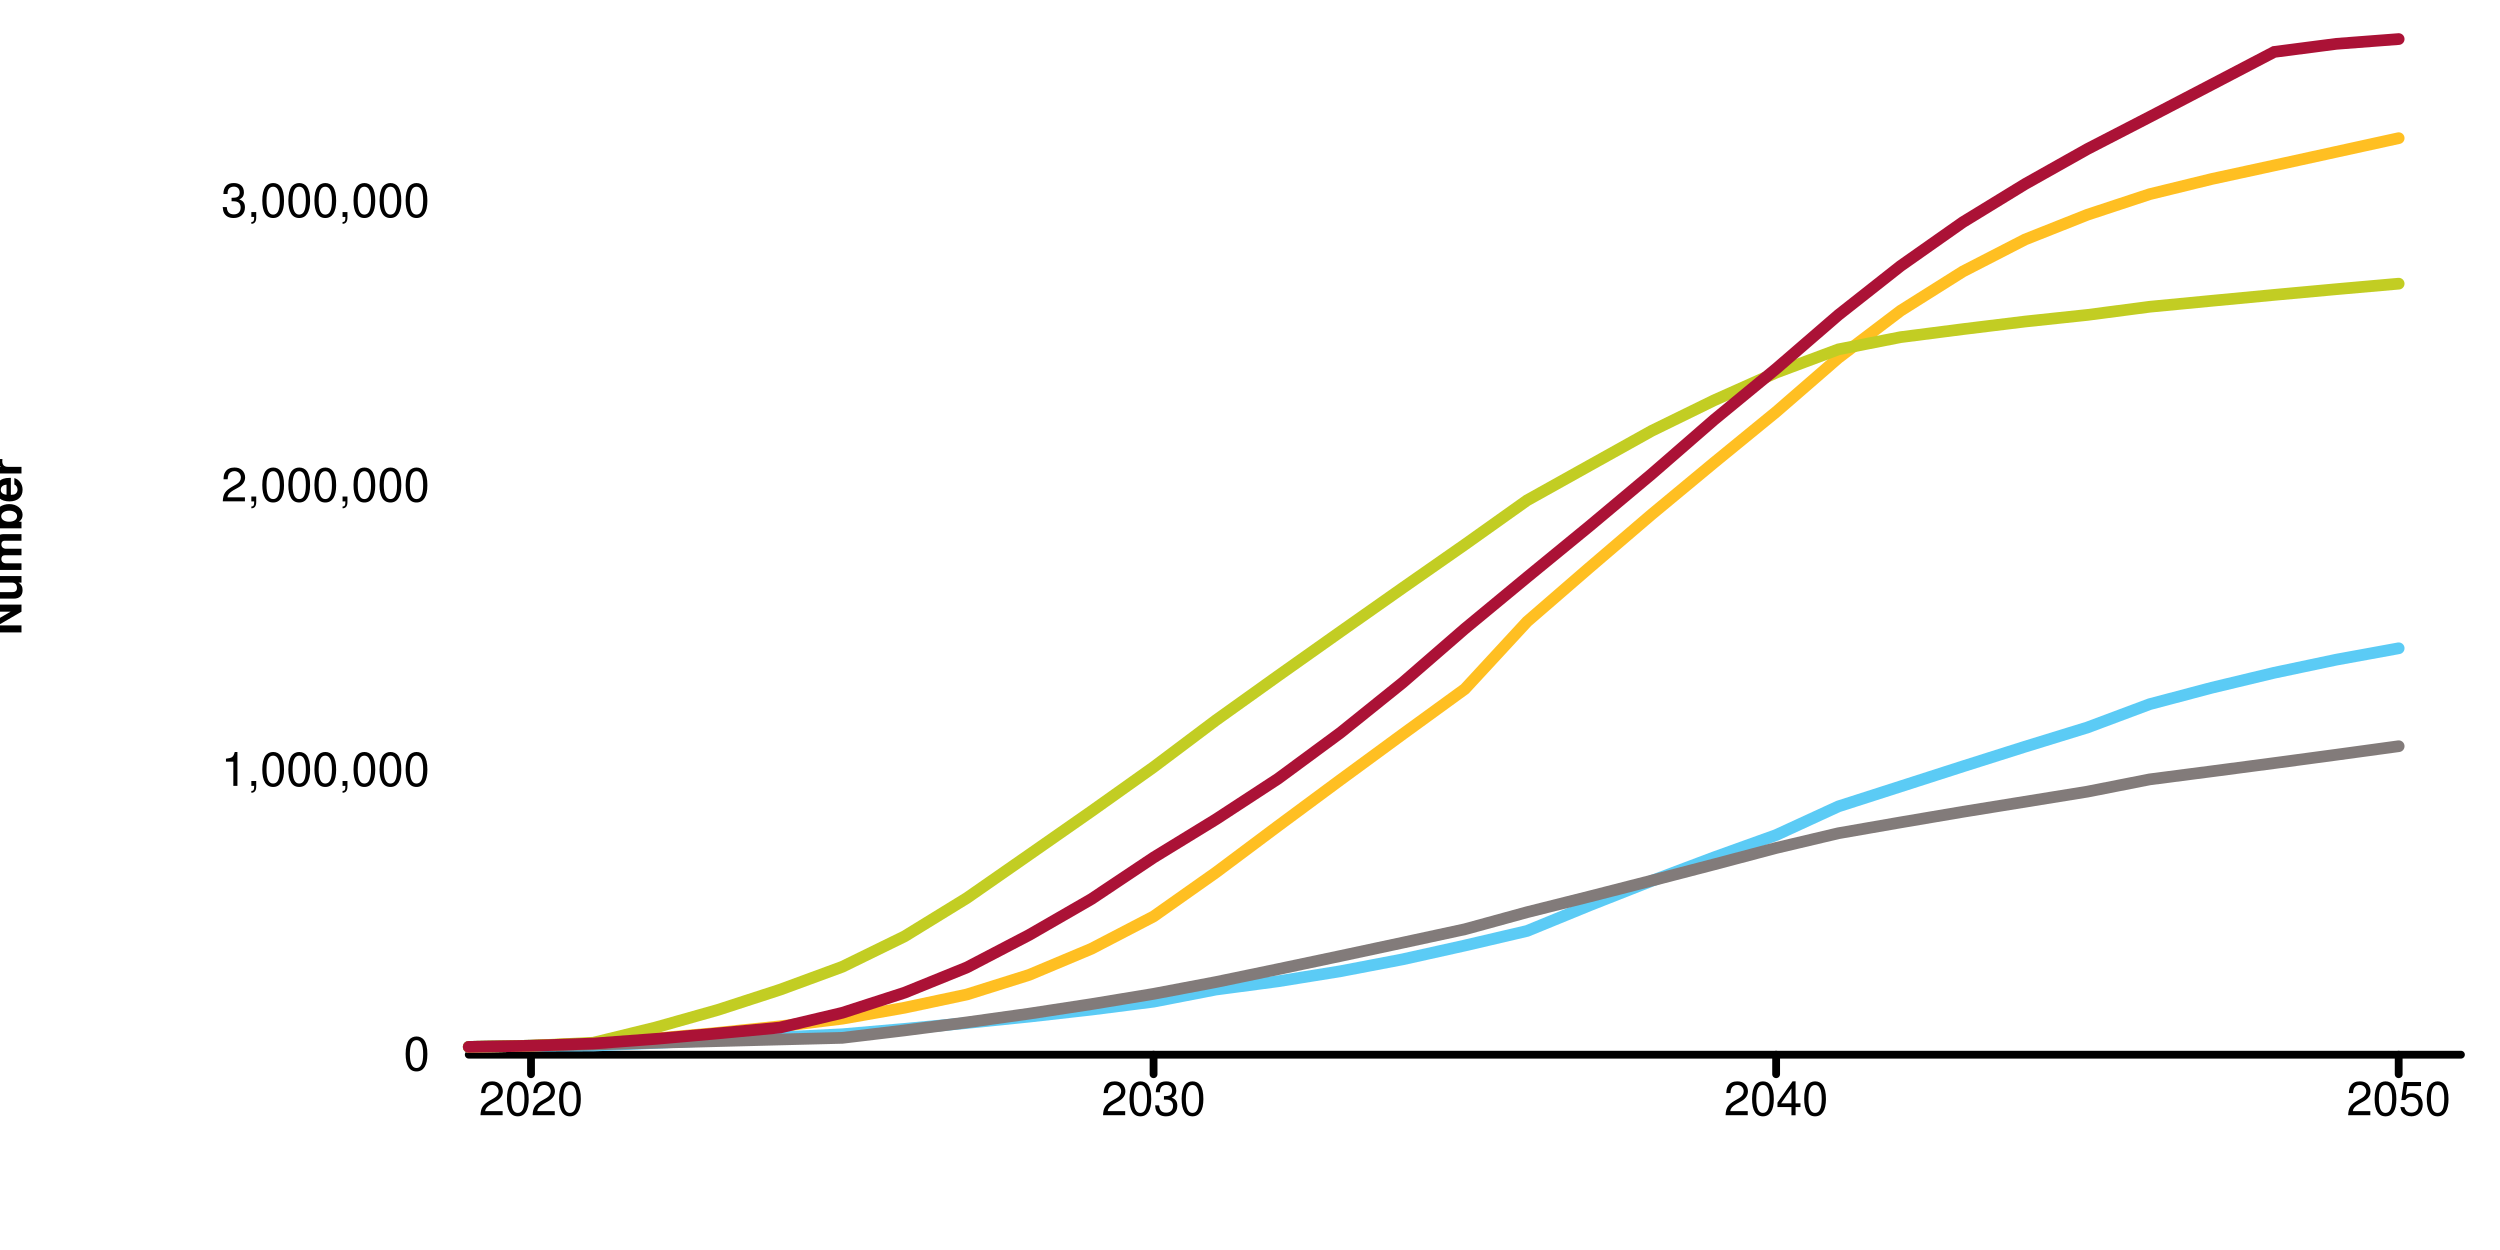
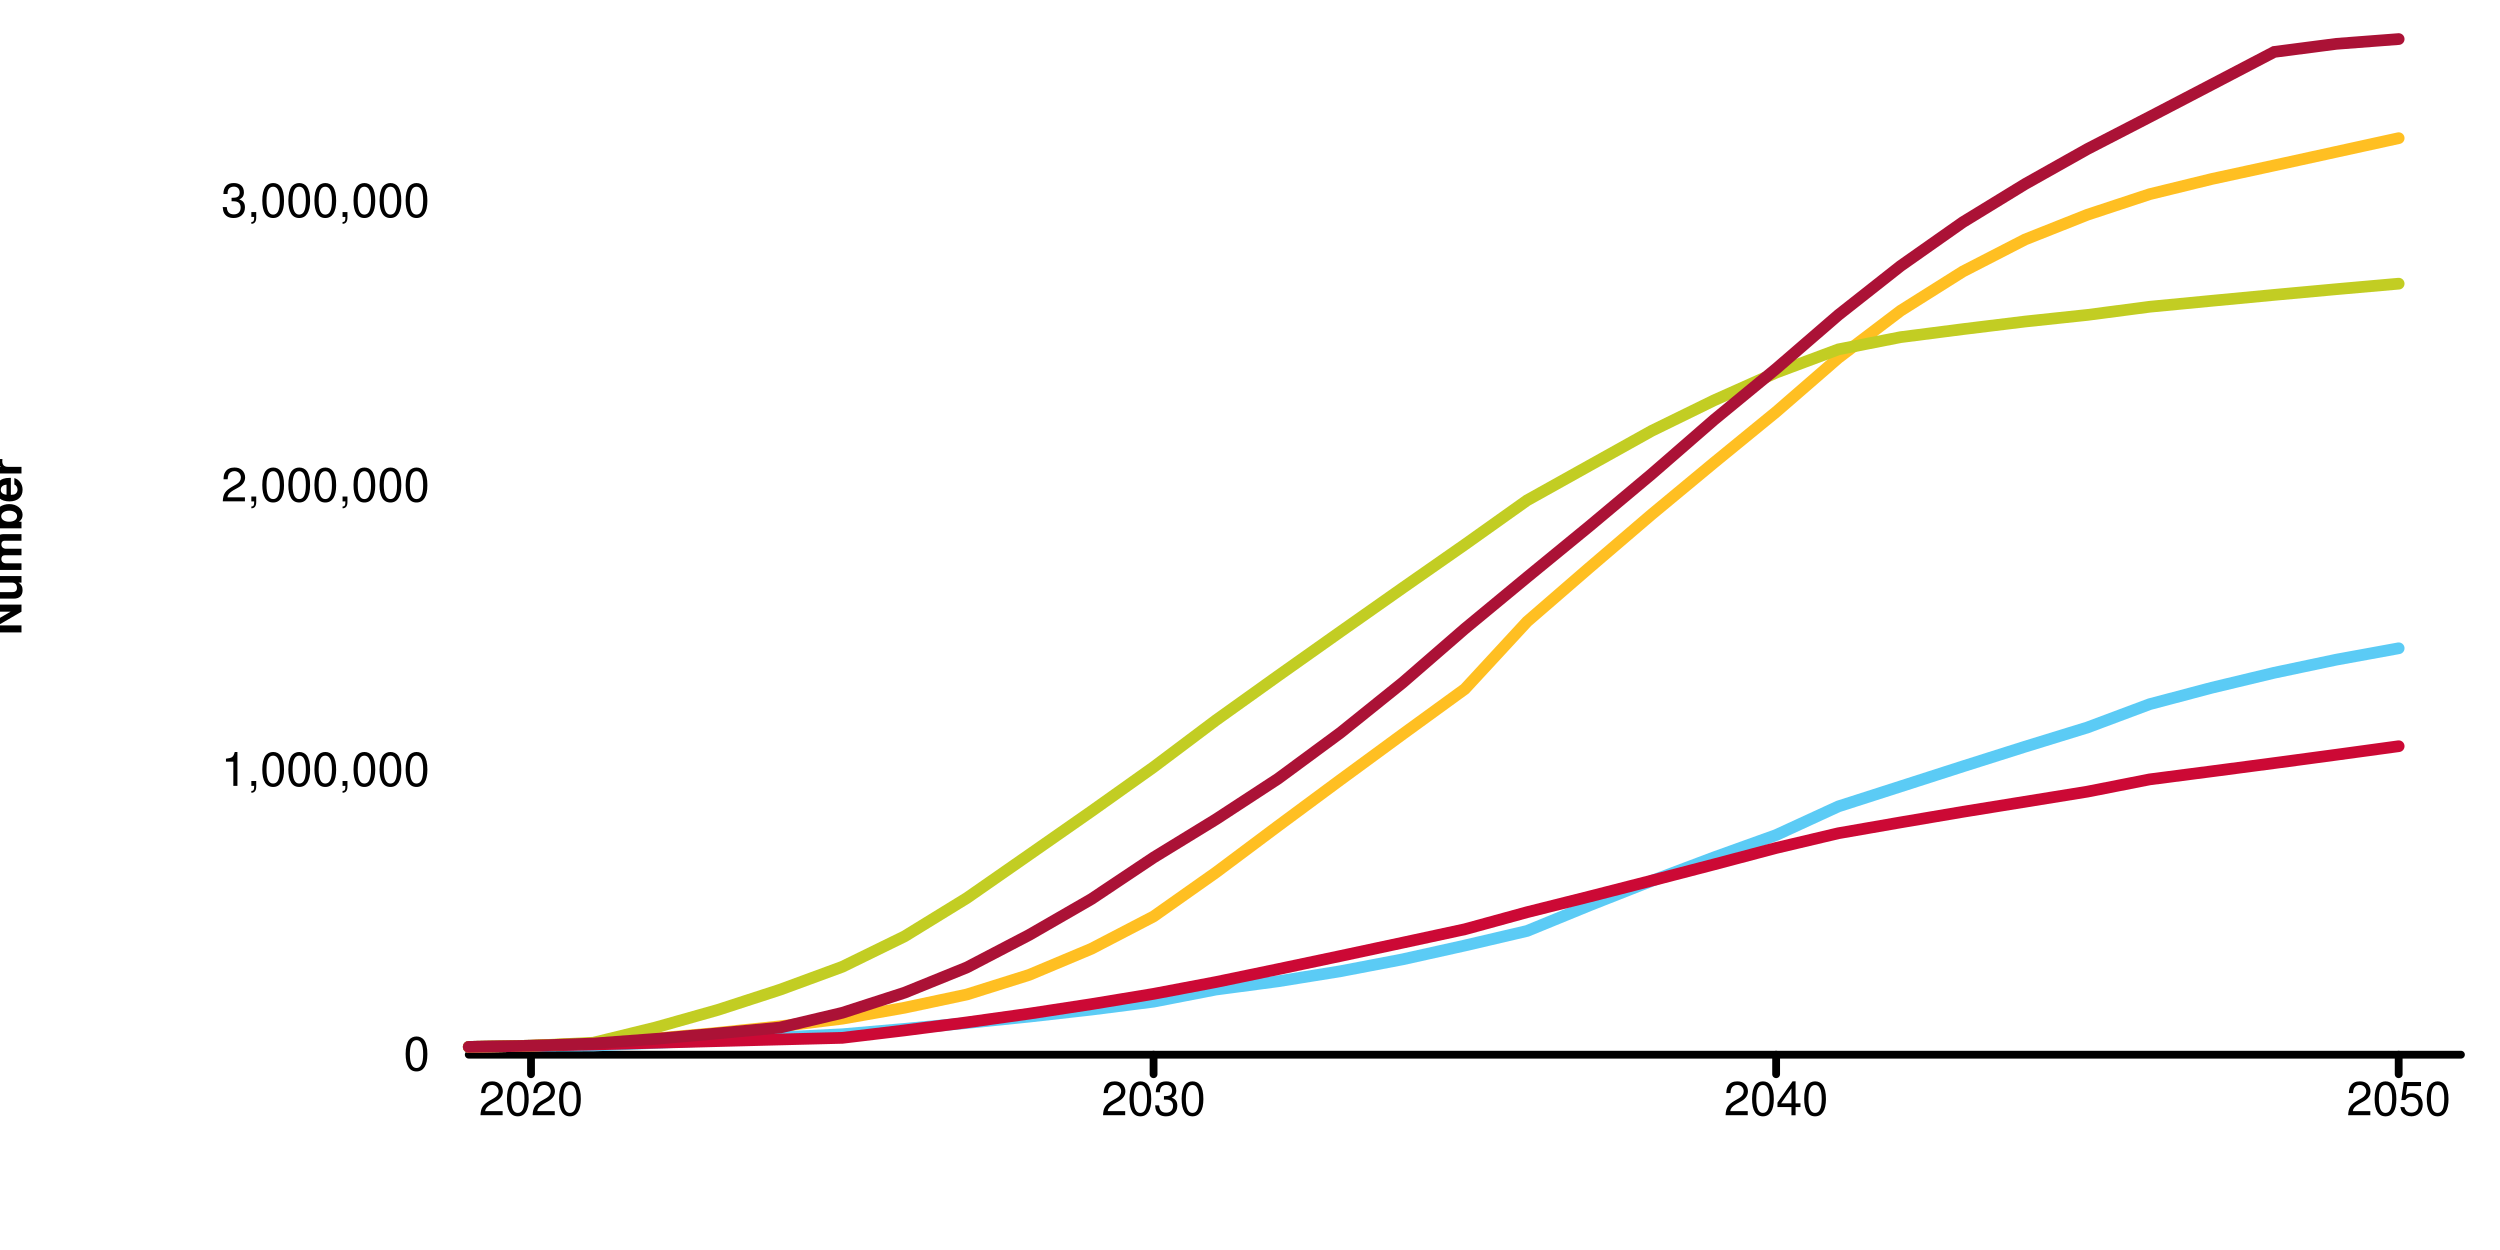
<svg xmlns="http://www.w3.org/2000/svg" width="640" height="320" viewBox="0 0 640 320" style="overflow:display" preserveAspectRatio="xMinYMin meet" overflow="visible">
  <defs>
    <style>
	.data-series path.line { fill-opacity: 0; }
	.data-series path.line.dotted { stroke-dasharray: 12 20 }
	.data-series circle { display: none; }
	.data-series:hover path.line, .data-series.on path.line { stroke-width: 5; }
	.data-series:hover circle, .data-series.on circle { display: inline; }
	.data-series circle:hover, .data-series circle.on { r: 6px!important; fill: black; }
	.grid { font-family: "Helvetica Neue",Helvetica,Arial,"Lucida Grande",sans-serif; }
	.grid line { stroke: rgb(0,0,0); stroke-width: 2; stroke-linecap: round; }
	.grid.grid-x text { text-anchor: middle; dominant-baseline: hanging; transform: translateY(10px); }
	.grid.grid-y text { text-anchor: end; dominant-baseline: middle; transform: translateX(-10px); }
	</style>
  </defs>
  <g class="grid grid-y">
    <line x1="120" y1="270" x2="630" y2="270" data-left="120" />
    <text x="120" y="270" text-anchor="end">0</text>
    <text x="120" y="197.175" text-anchor="end">1,000,000</text>
    <text x="120" y="124.35" text-anchor="end">2,000,000</text>
    <text x="120" y="51.525" text-anchor="end">3,000,000</text>
    <text style="text-anchor:middle;dominant-baseline:hanging;font-weight:bold;transform: translateY(140px) rotate(-90deg);">Number</text>
  </g>
  <g class="grid grid-x">
    <line class="tick" x1="135.938" y1="270" x2="135.938" y2="275" />
    <text x="135.938" y="270" text-anchor="middle">2020</text>
    <line class="tick" x1="295.312" y1="270" x2="295.312" y2="275" />
    <text x="295.312" y="270" text-anchor="middle">2030</text>
    <line class="tick" x1="454.688" y1="270" x2="454.688" y2="275" />
    <text x="454.688" y="270" text-anchor="middle">2040</text>
    <line class="tick" x1="614.062" y1="270" x2="614.062" y2="275" />
    <text x="614.062" y="270" text-anchor="middle">2050</text>
    <text style="text-anchor:middle;dominant-baseline:hanging;font-weight:bold;transform: translateY(140px) rotate(-90deg);" />
  </g>
  <g data-scenario="consumer-transformation" class="data-series">
    <path d="M 120.00,268.00L 135.94,267.70L 151.88,267.12L 167.81,265.84L 183.75,264.40L 199.69,262.73L 215.62,260.79L 231.56,257.98L 247.50,254.59L 263.44,249.58L 279.38,242.89L 295.31,234.61L 311.25,223.37L 327.19,211.45L 343.12,199.66L 359.06,187.97L 375.00,176.39L 390.94,159.13L 406.88,145.33L 422.81,131.70L 438.75,118.48L 454.69,105.45L 470.62,91.63L 486.56,79.54L 502.50,69.50L 518.44,61.30L 534.38,54.97L 550.31,49.71L 566.25,45.81L 582.19,42.35L 598.12,38.86L 614.06,35.37" id="Consumer transformation" class="line" stroke="#FFBF22" stroke-width="3" stroke-linecap="round" />
    <circle cx="120.00" cy="268.00" data-y="27449" data-x="2019" r="4" fill="#FFBF22" />
    <circle cx="135.94" cy="267.70" data-y="31599" data-x="2020" r="4" fill="#FFBF22" />
    <circle cx="151.88" cy="267.12" data-y="39576" data-x="2021" r="4" fill="#FFBF22" />
    <circle cx="167.81" cy="265.84" data-y="57167" data-x="2022" r="4" fill="#FFBF22" />
    <circle cx="183.75" cy="264.40" data-y="76848" data-x="2023" r="4" fill="#FFBF22" />
    <circle cx="199.69" cy="262.73" data-y="99830" data-x="2024" r="4" fill="#FFBF22" />
    <circle cx="215.62" cy="260.79" data-y="126506" data-x="2025" r="4" fill="#FFBF22" />
    <circle cx="231.56" cy="257.98" data-y="165108" data-x="2026" r="4" fill="#FFBF22" />
    <circle cx="247.50" cy="254.59" data-y="211571" data-x="2027" r="4" fill="#FFBF22" />
    <circle cx="263.44" cy="249.58" data-y="280407" data-x="2028" r="4" fill="#FFBF22" />
    <circle cx="279.38" cy="242.89" data-y="372312" data-x="2029" r="4" fill="#FFBF22" />
    <circle cx="295.31" cy="234.61" data-y="485977" data-x="2030" r="4" fill="#FFBF22" />
    <circle cx="311.25" cy="223.37" data-y="640256" data-x="2031" r="4" fill="#FFBF22" />
    <circle cx="327.19" cy="211.45" data-y="803924" data-x="2032" r="4" fill="#FFBF22" />
    <circle cx="343.12" cy="199.66" data-y="965899" data-x="2033" r="4" fill="#FFBF22" />
    <circle cx="359.06" cy="187.97" data-y="1126358" data-x="2034" r="4" fill="#FFBF22" />
    <circle cx="375.00" cy="176.39" data-y="1285374" data-x="2035" r="4" fill="#FFBF22" />
    <circle cx="390.94" cy="159.13" data-y="1522389" data-x="2036" r="4" fill="#FFBF22" />
    <circle cx="406.88" cy="145.33" data-y="1711931" data-x="2037" r="4" fill="#FFBF22" />
    <circle cx="422.81" cy="131.70" data-y="1899050" data-x="2038" r="4" fill="#FFBF22" />
    <circle cx="438.75" cy="118.48" data-y="2080647" data-x="2039" r="4" fill="#FFBF22" />
    <circle cx="454.69" cy="105.45" data-y="2259490" data-x="2040" r="4" fill="#FFBF22" />
    <circle cx="470.62" cy="91.63" data-y="2449329" data-x="2041" r="4" fill="#FFBF22" />
    <circle cx="486.56" cy="79.54" data-y="2615328" data-x="2042" r="4" fill="#FFBF22" />
    <circle cx="502.50" cy="69.50" data-y="2753218" data-x="2043" r="4" fill="#FFBF22" />
    <circle cx="518.44" cy="61.30" data-y="2865708" data-x="2044" r="4" fill="#FFBF22" />
    <circle cx="534.38" cy="54.97" data-y="2952648" data-x="2045" r="4" fill="#FFBF22" />
    <circle cx="550.31" cy="49.71" data-y="3024864" data-x="2046" r="4" fill="#FFBF22" />
    <circle cx="566.25" cy="45.81" data-y="3078413" data-x="2047" r="4" fill="#FFBF22" />
    <circle cx="582.19" cy="42.35" data-y="3125971" data-x="2048" r="4" fill="#FFBF22" />
    <circle cx="598.12" cy="38.86" data-y="3173913" data-x="2049" r="4" fill="#FFBF22" />
    <circle cx="614.06" cy="35.37" data-y="3221876" data-x="2050" r="4" fill="#FFBF22" />
  </g>
  <g data-scenario="system-transformation" class="data-series">
    <path d="M 120.00,268.00L 135.94,267.70L 151.88,267.66L 167.81,266.98L 183.75,266.28L 199.69,265.55L 215.62,264.77L 231.56,263.39L 247.50,261.88L 263.44,260.26L 279.38,258.46L 295.31,256.43L 311.25,253.33L 327.19,251.21L 343.12,248.64L 359.06,245.59L 375.00,242.05L 390.94,238.32L 406.88,231.79L 422.81,225.51L 438.75,219.50L 454.69,213.77L 470.62,206.44L 486.56,201.32L 502.50,196.19L 518.44,191.14L 534.38,186.23L 550.31,180.27L 566.25,176.05L 582.19,172.23L 598.12,168.87L 614.06,165.96" id="System transformation" class="line" stroke="#5BCBF5" stroke-width="3" stroke-linecap="round" />
    <circle cx="120.00" cy="268.00" data-y="27449" data-x="2019" r="4" fill="#5BCBF5" />
    <circle cx="135.94" cy="267.70" data-y="31599" data-x="2020" r="4" fill="#5BCBF5" />
    <circle cx="151.88" cy="267.66" data-y="32108" data-x="2021" r="4" fill="#5BCBF5" />
    <circle cx="167.81" cy="266.98" data-y="41501" data-x="2022" r="4" fill="#5BCBF5" />
    <circle cx="183.75" cy="266.28" data-y="51015" data-x="2023" r="4" fill="#5BCBF5" />
    <circle cx="199.69" cy="265.55" data-y="61124" data-x="2024" r="4" fill="#5BCBF5" />
    <circle cx="215.62" cy="264.77" data-y="71764" data-x="2025" r="4" fill="#5BCBF5" />
    <circle cx="231.56" cy="263.39" data-y="90798" data-x="2026" r="4" fill="#5BCBF5" />
    <circle cx="247.50" cy="261.88" data-y="111449" data-x="2027" r="4" fill="#5BCBF5" />
    <circle cx="263.44" cy="260.26" data-y="133758" data-x="2028" r="4" fill="#5BCBF5" />
    <circle cx="279.38" cy="258.46" data-y="158451" data-x="2029" r="4" fill="#5BCBF5" />
    <circle cx="295.31" cy="256.43" data-y="186343" data-x="2030" r="4" fill="#5BCBF5" />
    <circle cx="311.25" cy="253.33" data-y="228912" data-x="2031" r="4" fill="#5BCBF5" />
    <circle cx="327.19" cy="251.21" data-y="258032" data-x="2032" r="4" fill="#5BCBF5" />
    <circle cx="343.12" cy="248.64" data-y="293321" data-x="2033" r="4" fill="#5BCBF5" />
    <circle cx="359.06" cy="245.59" data-y="335191" data-x="2034" r="4" fill="#5BCBF5" />
    <circle cx="375.00" cy="242.05" data-y="383763" data-x="2035" r="4" fill="#5BCBF5" />
    <circle cx="390.94" cy="238.32" data-y="434981" data-x="2036" r="4" fill="#5BCBF5" />
    <circle cx="406.88" cy="231.79" data-y="524619" data-x="2037" r="4" fill="#5BCBF5" />
    <circle cx="422.81" cy="225.51" data-y="610922" data-x="2038" r="4" fill="#5BCBF5" />
    <circle cx="438.75" cy="219.50" data-y="693458" data-x="2039" r="4" fill="#5BCBF5" />
    <circle cx="454.69" cy="213.77" data-y="772118" data-x="2040" r="4" fill="#5BCBF5" />
    <circle cx="470.62" cy="206.44" data-y="872709" data-x="2041" r="4" fill="#5BCBF5" />
    <circle cx="486.56" cy="201.32" data-y="943114" data-x="2042" r="4" fill="#5BCBF5" />
    <circle cx="502.50" cy="196.19" data-y="1013535" data-x="2043" r="4" fill="#5BCBF5" />
    <circle cx="518.44" cy="191.14" data-y="1082875" data-x="2044" r="4" fill="#5BCBF5" />
    <circle cx="534.38" cy="186.23" data-y="1150242" data-x="2045" r="4" fill="#5BCBF5" />
    <circle cx="550.31" cy="180.27" data-y="1232143" data-x="2046" r="4" fill="#5BCBF5" />
    <circle cx="566.25" cy="176.05" data-y="1290057" data-x="2047" r="4" fill="#5BCBF5" />
    <circle cx="582.19" cy="172.23" data-y="1342472" data-x="2048" r="4" fill="#5BCBF5" />
    <circle cx="598.12" cy="168.87" data-y="1388667" data-x="2049" r="4" fill="#5BCBF5" />
    <circle cx="614.06" cy="165.96" data-y="1428566" data-x="2050" r="4" fill="#5BCBF5" />
  </g>
  <g data-scenario="steady-progression" class="data-series">
-     <path d="M 120.00,268.00L 135.94,267.70L 151.88,267.38L 167.81,266.95L 183.75,266.52L 199.69,266.10L 215.62,265.69L 231.56,263.78L 247.50,261.73L 263.44,259.50L 279.38,257.06L 295.31,254.43L 311.25,251.41L 327.19,248.10L 343.12,244.74L 359.06,241.33L 375.00,237.89L 390.94,233.52L 406.88,229.52L 422.81,225.44L 438.75,221.30L 454.69,217.08L 470.62,213.31L 486.56,210.53L 502.50,207.82L 518.44,205.24L 534.38,202.66L 550.31,199.52L 566.25,197.45L 582.19,195.35L 598.12,193.21L 614.06,191.03" id="Steady progression" class="line" stroke="#827B7A" stroke-width="3" stroke-linecap="round" />
-     <circle cx="120.00" cy="268.00" data-y="27449" data-x="2019" r="4" fill="#827B7A" />
-     <circle cx="135.94" cy="267.70" data-y="31599" data-x="2020" r="4" fill="#827B7A" />
-     <circle cx="151.88" cy="267.38" data-y="35997" data-x="2021" r="4" fill="#827B7A" />
-     <circle cx="167.81" cy="266.95" data-y="41895" data-x="2022" r="4" fill="#827B7A" />
-     <circle cx="183.75" cy="266.52" data-y="47737" data-x="2023" r="4" fill="#827B7A" />
-     <circle cx="199.69" cy="266.10" data-y="53507" data-x="2024" r="4" fill="#827B7A" />
-     <circle cx="215.62" cy="265.69" data-y="59238" data-x="2025" r="4" fill="#827B7A" />
-     <circle cx="231.56" cy="263.78" data-y="85365" data-x="2026" r="4" fill="#827B7A" />
-     <circle cx="247.50" cy="261.73" data-y="113540" data-x="2027" r="4" fill="#827B7A" />
-     <circle cx="263.44" cy="259.50" data-y="144233" data-x="2028" r="4" fill="#827B7A" />
-     <circle cx="279.38" cy="257.06" data-y="177738" data-x="2029" r="4" fill="#827B7A" />
-     <circle cx="295.31" cy="254.43" data-y="213754" data-x="2030" r="4" fill="#827B7A" />
-     <circle cx="311.25" cy="251.41" data-y="255220" data-x="2031" r="4" fill="#827B7A" />
-     <circle cx="327.19" cy="248.10" data-y="300788" data-x="2032" r="4" fill="#827B7A" />
-     <circle cx="343.12" cy="244.74" data-y="346890" data-x="2033" r="4" fill="#827B7A" />
-     <circle cx="359.06" cy="241.33" data-y="393619" data-x="2034" r="4" fill="#827B7A" />
-     <circle cx="375.00" cy="237.89" data-y="440887" data-x="2035" r="4" fill="#827B7A" />
-     <circle cx="390.94" cy="233.52" data-y="500869" data-x="2036" r="4" fill="#827B7A" />
-     <circle cx="406.88" cy="229.52" data-y="555860" data-x="2037" r="4" fill="#827B7A" />
-     <circle cx="422.81" cy="225.44" data-y="611853" data-x="2038" r="4" fill="#827B7A" />
-     <circle cx="438.75" cy="221.30" data-y="668731" data-x="2039" r="4" fill="#827B7A" />
-     <circle cx="454.69" cy="217.08" data-y="726622" data-x="2040" r="4" fill="#827B7A" />
-     <circle cx="470.62" cy="213.31" data-y="778405" data-x="2041" r="4" fill="#827B7A" />
-     <circle cx="486.56" cy="210.53" data-y="816565" data-x="2042" r="4" fill="#827B7A" />
-     <circle cx="502.50" cy="207.82" data-y="853767" data-x="2043" r="4" fill="#827B7A" />
-     <circle cx="518.44" cy="205.24" data-y="889259" data-x="2044" r="4" fill="#827B7A" />
-     <circle cx="534.38" cy="202.66" data-y="924733" data-x="2045" r="4" fill="#827B7A" />
-     <circle cx="550.31" cy="199.52" data-y="967839" data-x="2046" r="4" fill="#827B7A" />
-     <circle cx="566.25" cy="197.45" data-y="996226" data-x="2047" r="4" fill="#827B7A" />
-     <circle cx="582.19" cy="195.35" data-y="1025106" data-x="2048" r="4" fill="#827B7A" />
-     <circle cx="598.12" cy="193.21" data-y="1054419" data-x="2049" r="4" fill="#827B7A" />
-     <circle cx="614.06" cy="191.03" data-y="1084341" data-x="2050" r="4" fill="#827B7A" />
+     <path d="M 120.00,268.00L 135.94,267.70L 151.88,267.38L 167.81,266.95L 183.75,266.52L 199.69,266.10L 215.62,265.69L 231.56,263.78L 247.50,261.73L 263.44,259.50L 279.38,257.06L 295.31,254.43L 311.25,251.41L 327.19,248.10L 343.12,244.74L 359.06,241.33L 375.00,237.89L 390.94,233.52L 406.88,229.52L 422.81,225.44L 438.75,221.30L 454.69,217.08L 470.62,213.31L 486.56,210.53L 502.50,207.82L 518.44,205.24L 534.38,202.66L 550.31,199.52L 566.25,197.45L 582.19,195.35L 598.12,193.21L 614.06,191.03" id="Steady progression" class="line" stroke="#cc0935" stroke-width="3" stroke-linecap="round" />
+     <circle cx="120.00" cy="268.00" data-y="27449" data-x="2019" r="4" fill="#cc0935" />
+     <circle cx="135.94" cy="267.70" data-y="31599" data-x="2020" r="4" fill="#cc0935" />
+     <circle cx="151.88" cy="267.38" data-y="35997" data-x="2021" r="4" fill="#cc0935" />
+     <circle cx="167.81" cy="266.95" data-y="41895" data-x="2022" r="4" fill="#cc0935" />
+     <circle cx="183.75" cy="266.52" data-y="47737" data-x="2023" r="4" fill="#cc0935" />
+     <circle cx="199.69" cy="266.10" data-y="53507" data-x="2024" r="4" fill="#cc0935" />
+     <circle cx="215.62" cy="265.69" data-y="59238" data-x="2025" r="4" fill="#cc0935" />
+     <circle cx="231.56" cy="263.78" data-y="85365" data-x="2026" r="4" fill="#cc0935" />
+     <circle cx="247.50" cy="261.73" data-y="113540" data-x="2027" r="4" fill="#cc0935" />
+     <circle cx="263.44" cy="259.50" data-y="144233" data-x="2028" r="4" fill="#cc0935" />
+     <circle cx="279.38" cy="257.06" data-y="177738" data-x="2029" r="4" fill="#cc0935" />
+     <circle cx="295.31" cy="254.43" data-y="213754" data-x="2030" r="4" fill="#cc0935" />
+     <circle cx="311.25" cy="251.41" data-y="255220" data-x="2031" r="4" fill="#cc0935" />
+     <circle cx="327.19" cy="248.10" data-y="300788" data-x="2032" r="4" fill="#cc0935" />
+     <circle cx="343.12" cy="244.74" data-y="346890" data-x="2033" r="4" fill="#cc0935" />
+     <circle cx="359.06" cy="241.33" data-y="393619" data-x="2034" r="4" fill="#cc0935" />
+     <circle cx="375.00" cy="237.89" data-y="440887" data-x="2035" r="4" fill="#cc0935" />
+     <circle cx="390.94" cy="233.52" data-y="500869" data-x="2036" r="4" fill="#cc0935" />
+     <circle cx="406.88" cy="229.52" data-y="555860" data-x="2037" r="4" fill="#cc0935" />
+     <circle cx="422.81" cy="225.44" data-y="611853" data-x="2038" r="4" fill="#cc0935" />
+     <circle cx="438.75" cy="221.30" data-y="668731" data-x="2039" r="4" fill="#cc0935" />
+     <circle cx="454.69" cy="217.08" data-y="726622" data-x="2040" r="4" fill="#cc0935" />
+     <circle cx="470.62" cy="213.31" data-y="778405" data-x="2041" r="4" fill="#cc0935" />
+     <circle cx="486.56" cy="210.53" data-y="816565" data-x="2042" r="4" fill="#cc0935" />
+     <circle cx="502.50" cy="207.82" data-y="853767" data-x="2043" r="4" fill="#cc0935" />
+     <circle cx="518.44" cy="205.24" data-y="889259" data-x="2044" r="4" fill="#cc0935" />
+     <circle cx="534.38" cy="202.66" data-y="924733" data-x="2045" r="4" fill="#cc0935" />
+     <circle cx="550.31" cy="199.52" data-y="967839" data-x="2046" r="4" fill="#cc0935" />
+     <circle cx="566.25" cy="197.45" data-y="996226" data-x="2047" r="4" fill="#cc0935" />
+     <circle cx="582.19" cy="195.35" data-y="1025106" data-x="2048" r="4" fill="#cc0935" />
+     <circle cx="598.12" cy="193.21" data-y="1054419" data-x="2049" r="4" fill="#cc0935" />
+     <circle cx="614.06" cy="191.03" data-y="1084341" data-x="2050" r="4" fill="#cc0935" />
  </g>
  <g data-scenario="leading-the-way" class="data-series">
    <path d="M 120.00,268.00L 135.94,267.70L 151.88,266.94L 167.81,263.04L 183.75,258.54L 199.69,253.36L 215.62,247.50L 231.56,239.71L 247.50,229.91L 263.44,218.82L 279.38,207.70L 295.31,196.38L 311.25,184.40L 327.19,173.01L 343.12,161.74L 359.06,150.53L 375.00,139.41L 390.94,128.08L 406.88,119.19L 422.81,110.31L 438.75,102.51L 454.69,95.39L 470.62,89.44L 486.56,86.31L 502.50,84.26L 518.44,82.31L 534.38,80.62L 550.31,78.53L 566.25,77.00L 582.19,75.49L 598.12,74.03L 614.06,72.62" id="Leading the way" class="line" stroke="#C2CD23" stroke-width="3" stroke-linecap="round" />
    <circle cx="120.00" cy="268.00" data-y="27449" data-x="2019" r="4" fill="#C2CD23" />
    <circle cx="135.94" cy="267.70" data-y="31599" data-x="2020" r="4" fill="#C2CD23" />
    <circle cx="151.88" cy="266.94" data-y="42030" data-x="2021" r="4" fill="#C2CD23" />
    <circle cx="167.81" cy="263.04" data-y="95592" data-x="2022" r="4" fill="#C2CD23" />
    <circle cx="183.75" cy="258.54" data-y="157356" data-x="2023" r="4" fill="#C2CD23" />
    <circle cx="199.69" cy="253.36" data-y="228442" data-x="2024" r="4" fill="#C2CD23" />
    <circle cx="215.62" cy="247.50" data-y="308921" data-x="2025" r="4" fill="#C2CD23" />
    <circle cx="231.56" cy="239.71" data-y="415874" data-x="2026" r="4" fill="#C2CD23" />
    <circle cx="247.50" cy="229.91" data-y="550477" data-x="2027" r="4" fill="#C2CD23" />
    <circle cx="263.44" cy="218.82" data-y="702745" data-x="2028" r="4" fill="#C2CD23" />
    <circle cx="279.38" cy="207.70" data-y="855486" data-x="2029" r="4" fill="#C2CD23" />
    <circle cx="295.31" cy="196.38" data-y="1010954" data-x="2030" r="4" fill="#C2CD23" />
    <circle cx="311.25" cy="184.40" data-y="1175365" data-x="2031" r="4" fill="#C2CD23" />
    <circle cx="327.19" cy="173.01" data-y="1331821" data-x="2032" r="4" fill="#C2CD23" />
    <circle cx="343.12" cy="161.74" data-y="1486595" data-x="2033" r="4" fill="#C2CD23" />
    <circle cx="359.06" cy="150.53" data-y="1640469" data-x="2034" r="4" fill="#C2CD23" />
    <circle cx="375.00" cy="139.41" data-y="1793202" data-x="2035" r="4" fill="#C2CD23" />
    <circle cx="390.94" cy="128.08" data-y="1948759" data-x="2036" r="4" fill="#C2CD23" />
    <circle cx="406.88" cy="119.19" data-y="2070783" data-x="2037" r="4" fill="#C2CD23" />
    <circle cx="422.81" cy="110.31" data-y="2192811" data-x="2038" r="4" fill="#C2CD23" />
    <circle cx="438.75" cy="102.51" data-y="2299856" data-x="2039" r="4" fill="#C2CD23" />
    <circle cx="454.69" cy="95.39" data-y="2397681" data-x="2040" r="4" fill="#C2CD23" />
    <circle cx="470.62" cy="89.44" data-y="2479326" data-x="2041" r="4" fill="#C2CD23" />
    <circle cx="486.56" cy="86.31" data-y="2522381" data-x="2042" r="4" fill="#C2CD23" />
    <circle cx="502.50" cy="84.26" data-y="2550429" data-x="2043" r="4" fill="#C2CD23" />
    <circle cx="518.44" cy="82.31" data-y="2577323" data-x="2044" r="4" fill="#C2CD23" />
    <circle cx="534.38" cy="80.62" data-y="2600412" data-x="2045" r="4" fill="#C2CD23" />
    <circle cx="550.31" cy="78.53" data-y="2629107" data-x="2046" r="4" fill="#C2CD23" />
    <circle cx="566.25" cy="77.00" data-y="2650201" data-x="2047" r="4" fill="#C2CD23" />
    <circle cx="582.19" cy="75.49" data-y="2670980" data-x="2048" r="4" fill="#C2CD23" />
    <circle cx="598.12" cy="74.03" data-y="2690986" data-x="2049" r="4" fill="#C2CD23" />
    <circle cx="614.06" cy="72.62" data-y="2710280" data-x="2050" r="4" fill="#C2CD23" />
  </g>
  <g data-scenario="planning-scenario" class="data-series">
    <path d="M 120.00,268.00L 135.94,267.71L 151.88,267.15L 167.81,265.96L 183.75,264.55L 199.69,263.05L 215.62,259.28L 231.56,254.13L 247.50,247.67L 263.44,239.36L 279.38,230.17L 295.31,219.53L 311.25,209.76L 327.19,199.34L 343.12,187.60L 359.06,174.78L 375.00,160.95L 390.94,147.77L 406.88,134.71L 422.81,121.37L 438.75,107.51L 454.69,94.40L 470.62,80.64L 486.56,68.08L 502.50,56.87L 518.44,47.11L 534.38,38.15L 550.31,29.93L 566.25,21.62L 582.19,13.29L 598.12,11.22L 614.06,10.00" id="NPg Planning Scenario" class="line" stroke="#ab1236" stroke-width="3" stroke-linecap="round" />
    <circle cx="120.00" cy="268.00" data-y="27449" data-x="2019" r="4" fill="#ab1236" />
    <circle cx="135.94" cy="267.71" data-y="31467" data-x="2020" r="4" fill="#ab1236" />
    <circle cx="151.88" cy="267.15" data-y="39084" data-x="2021" r="4" fill="#ab1236" />
    <circle cx="167.81" cy="265.96" data-y="55532" data-x="2022" r="4" fill="#ab1236" />
    <circle cx="183.75" cy="264.55" data-y="74862" data-x="2023" r="4" fill="#ab1236" />
    <circle cx="199.69" cy="263.05" data-y="95444" data-x="2024" r="4" fill="#ab1236" />
    <circle cx="215.62" cy="259.28" data-y="147258" data-x="2025" r="4" fill="#ab1236" />
    <circle cx="231.56" cy="254.13" data-y="217863" data-x="2026" r="4" fill="#ab1236" />
    <circle cx="247.50" cy="247.67" data-y="306612" data-x="2027" r="4" fill="#ab1236" />
    <circle cx="263.44" cy="239.36" data-y="420766" data-x="2028" r="4" fill="#ab1236" />
    <circle cx="279.38" cy="230.17" data-y="546905" data-x="2029" r="4" fill="#ab1236" />
    <circle cx="295.31" cy="219.53" data-y="693031" data-x="2030" r="4" fill="#ab1236" />
    <circle cx="311.25" cy="209.76" data-y="827247" data-x="2031" r="4" fill="#ab1236" />
    <circle cx="327.19" cy="199.34" data-y="970302" data-x="2032" r="4" fill="#ab1236" />
    <circle cx="343.12" cy="187.60" data-y="1131524" data-x="2033" r="4" fill="#ab1236" />
    <circle cx="359.06" cy="174.78" data-y="1307560" data-x="2034" r="4" fill="#ab1236" />
    <circle cx="375.00" cy="160.95" data-y="1497441" data-x="2035" r="4" fill="#ab1236" />
    <circle cx="390.94" cy="147.77" data-y="1678340" data-x="2036" r="4" fill="#ab1236" />
    <circle cx="406.88" cy="134.71" data-y="1857681" data-x="2037" r="4" fill="#ab1236" />
    <circle cx="422.81" cy="121.37" data-y="2040879" data-x="2038" r="4" fill="#ab1236" />
    <circle cx="438.75" cy="107.51" data-y="2231294" data-x="2039" r="4" fill="#ab1236" />
    <circle cx="454.69" cy="94.40" data-y="2411229" data-x="2040" r="4" fill="#ab1236" />
    <circle cx="470.62" cy="80.64" data-y="2600240" data-x="2041" r="4" fill="#ab1236" />
    <circle cx="486.56" cy="68.08" data-y="2772725" data-x="2042" r="4" fill="#ab1236" />
    <circle cx="502.50" cy="56.87" data-y="2926563" data-x="2043" r="4" fill="#ab1236" />
    <circle cx="518.44" cy="47.11" data-y="3060656" data-x="2044" r="4" fill="#ab1236" />
    <circle cx="534.38" cy="38.15" data-y="3183626" data-x="2045" r="4" fill="#ab1236" />
    <circle cx="550.31" cy="29.93" data-y="3296543" data-x="2046" r="4" fill="#ab1236" />
    <circle cx="566.25" cy="21.62" data-y="3410687" data-x="2047" r="4" fill="#ab1236" />
    <circle cx="582.19" cy="13.29" data-y="3525013" data-x="2048" r="4" fill="#ab1236" />
    <circle cx="598.12" cy="11.22" data-y="3553422" data-x="2049" r="4" fill="#ab1236" />
    <circle cx="614.06" cy="10.00" data-y="3570195" data-x="2050" r="4" fill="#ab1236" />
  </g>
</svg>
